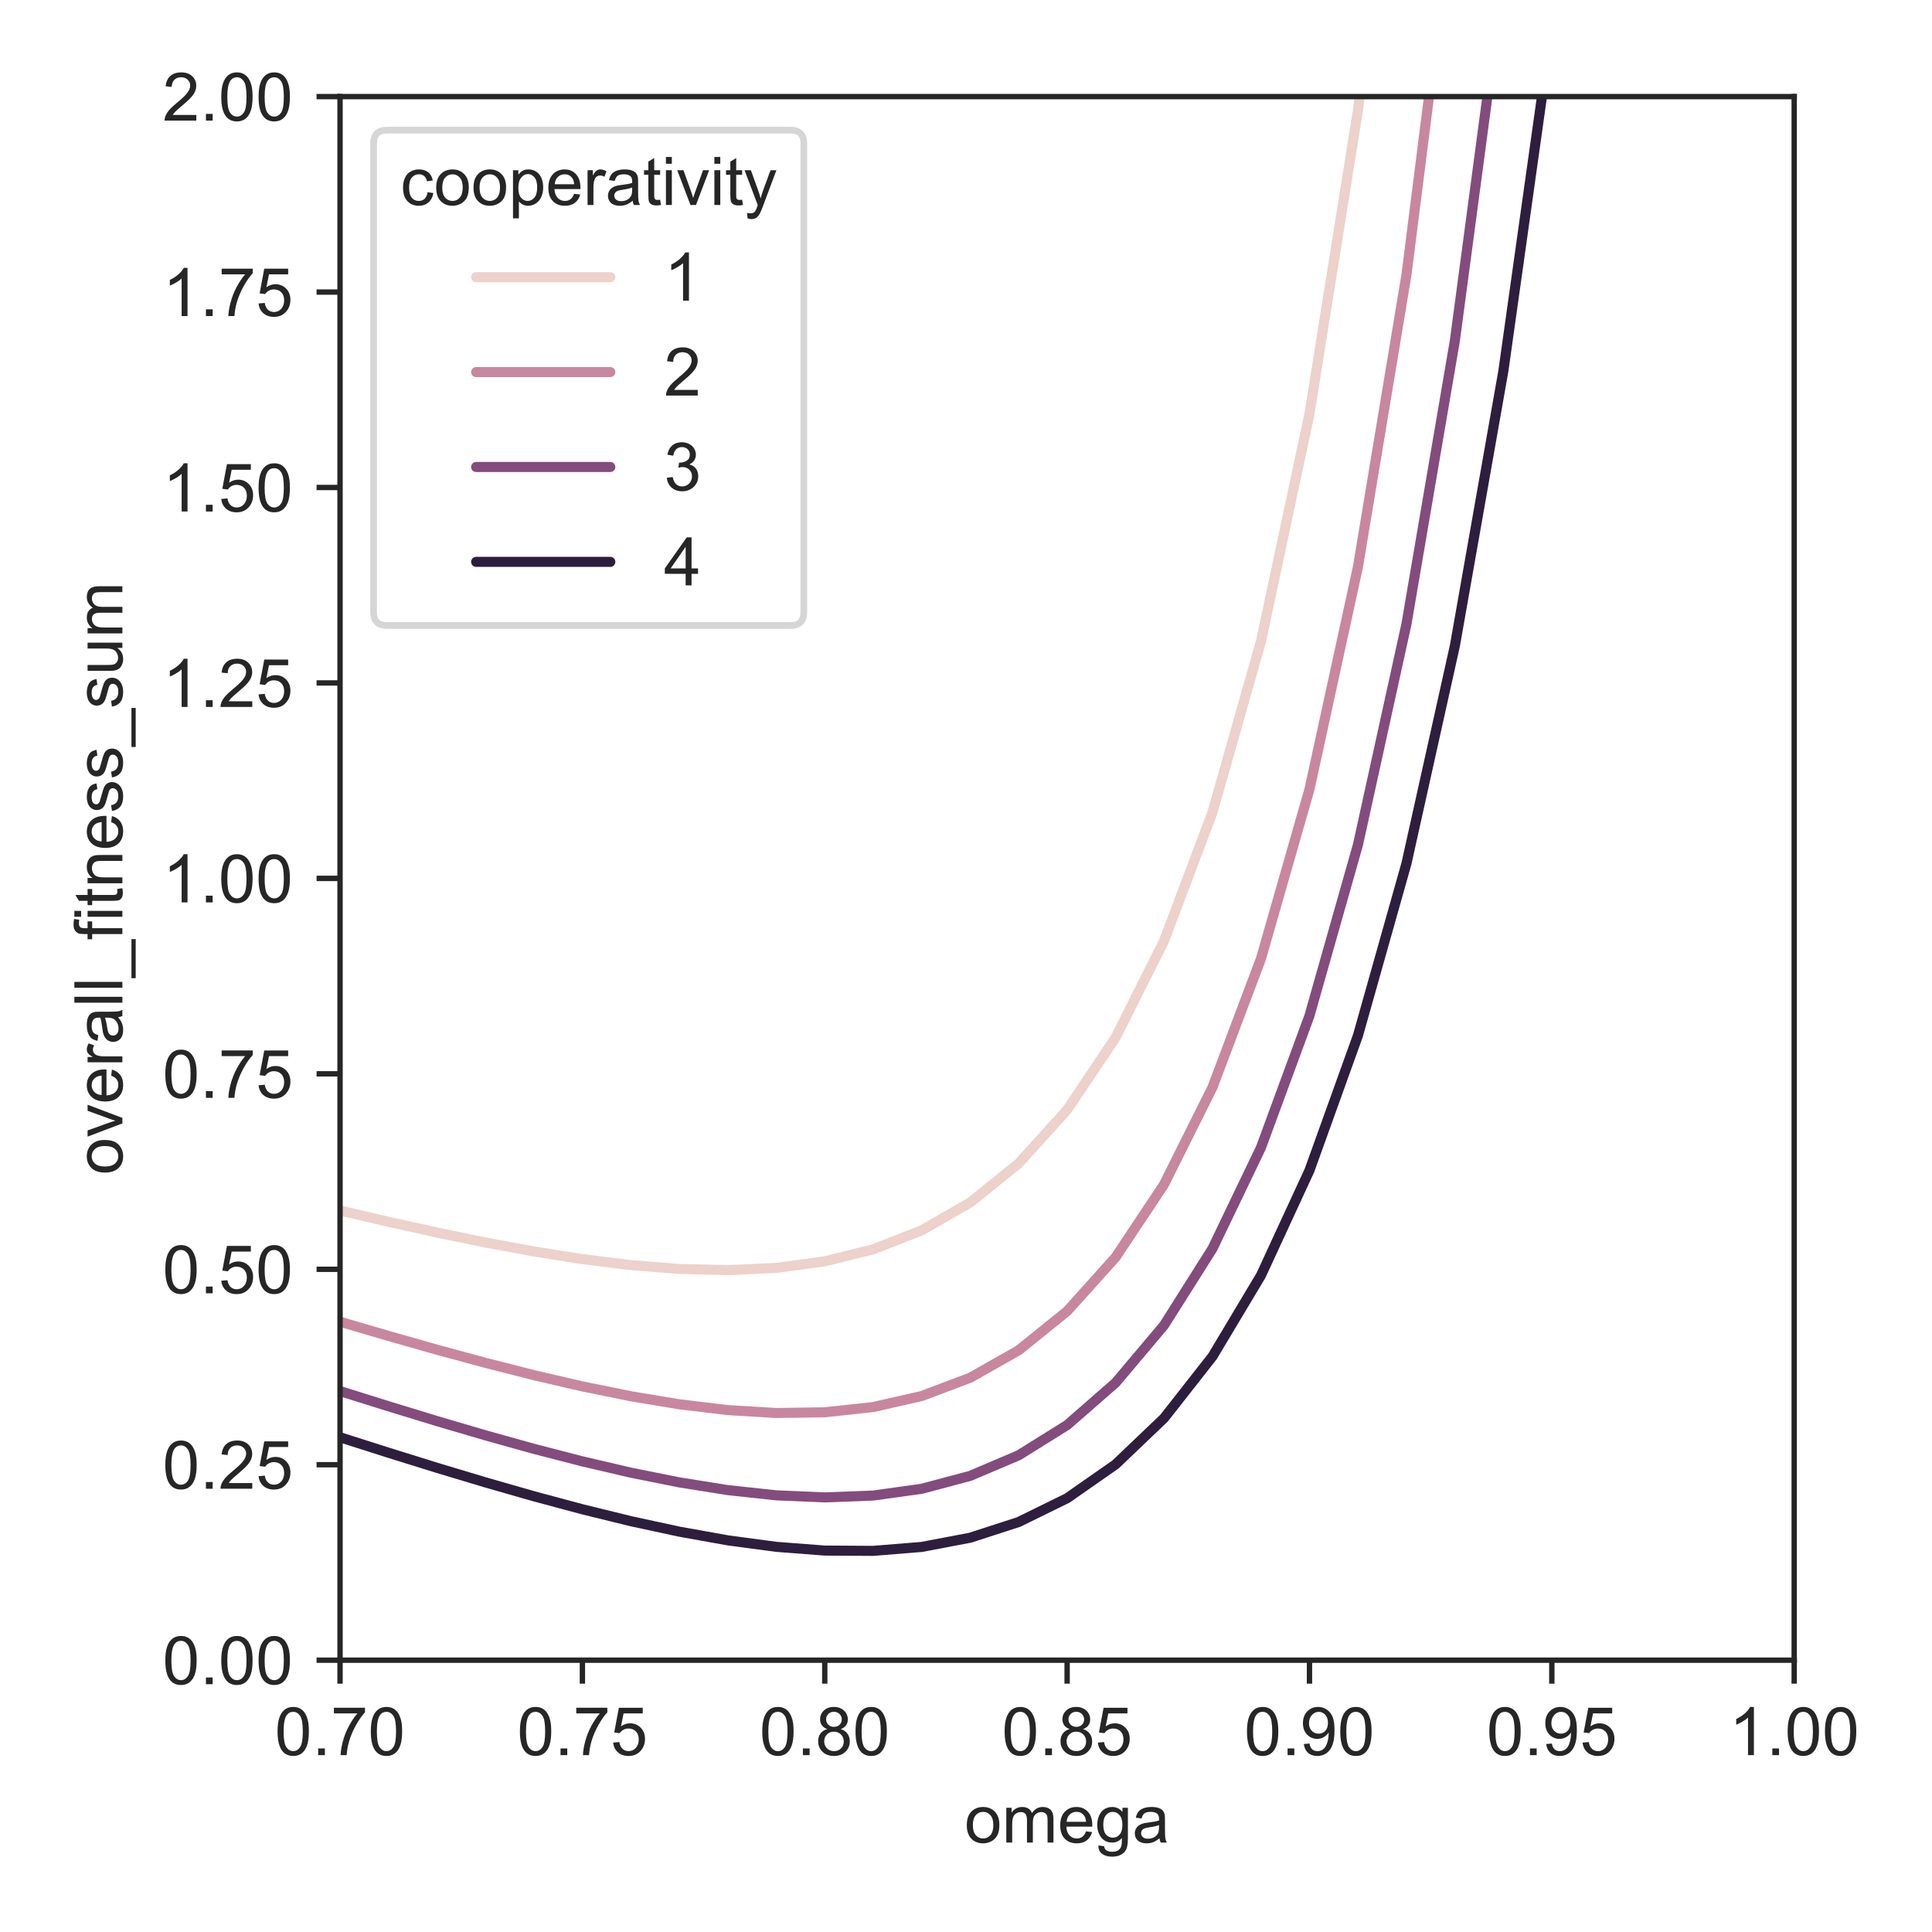
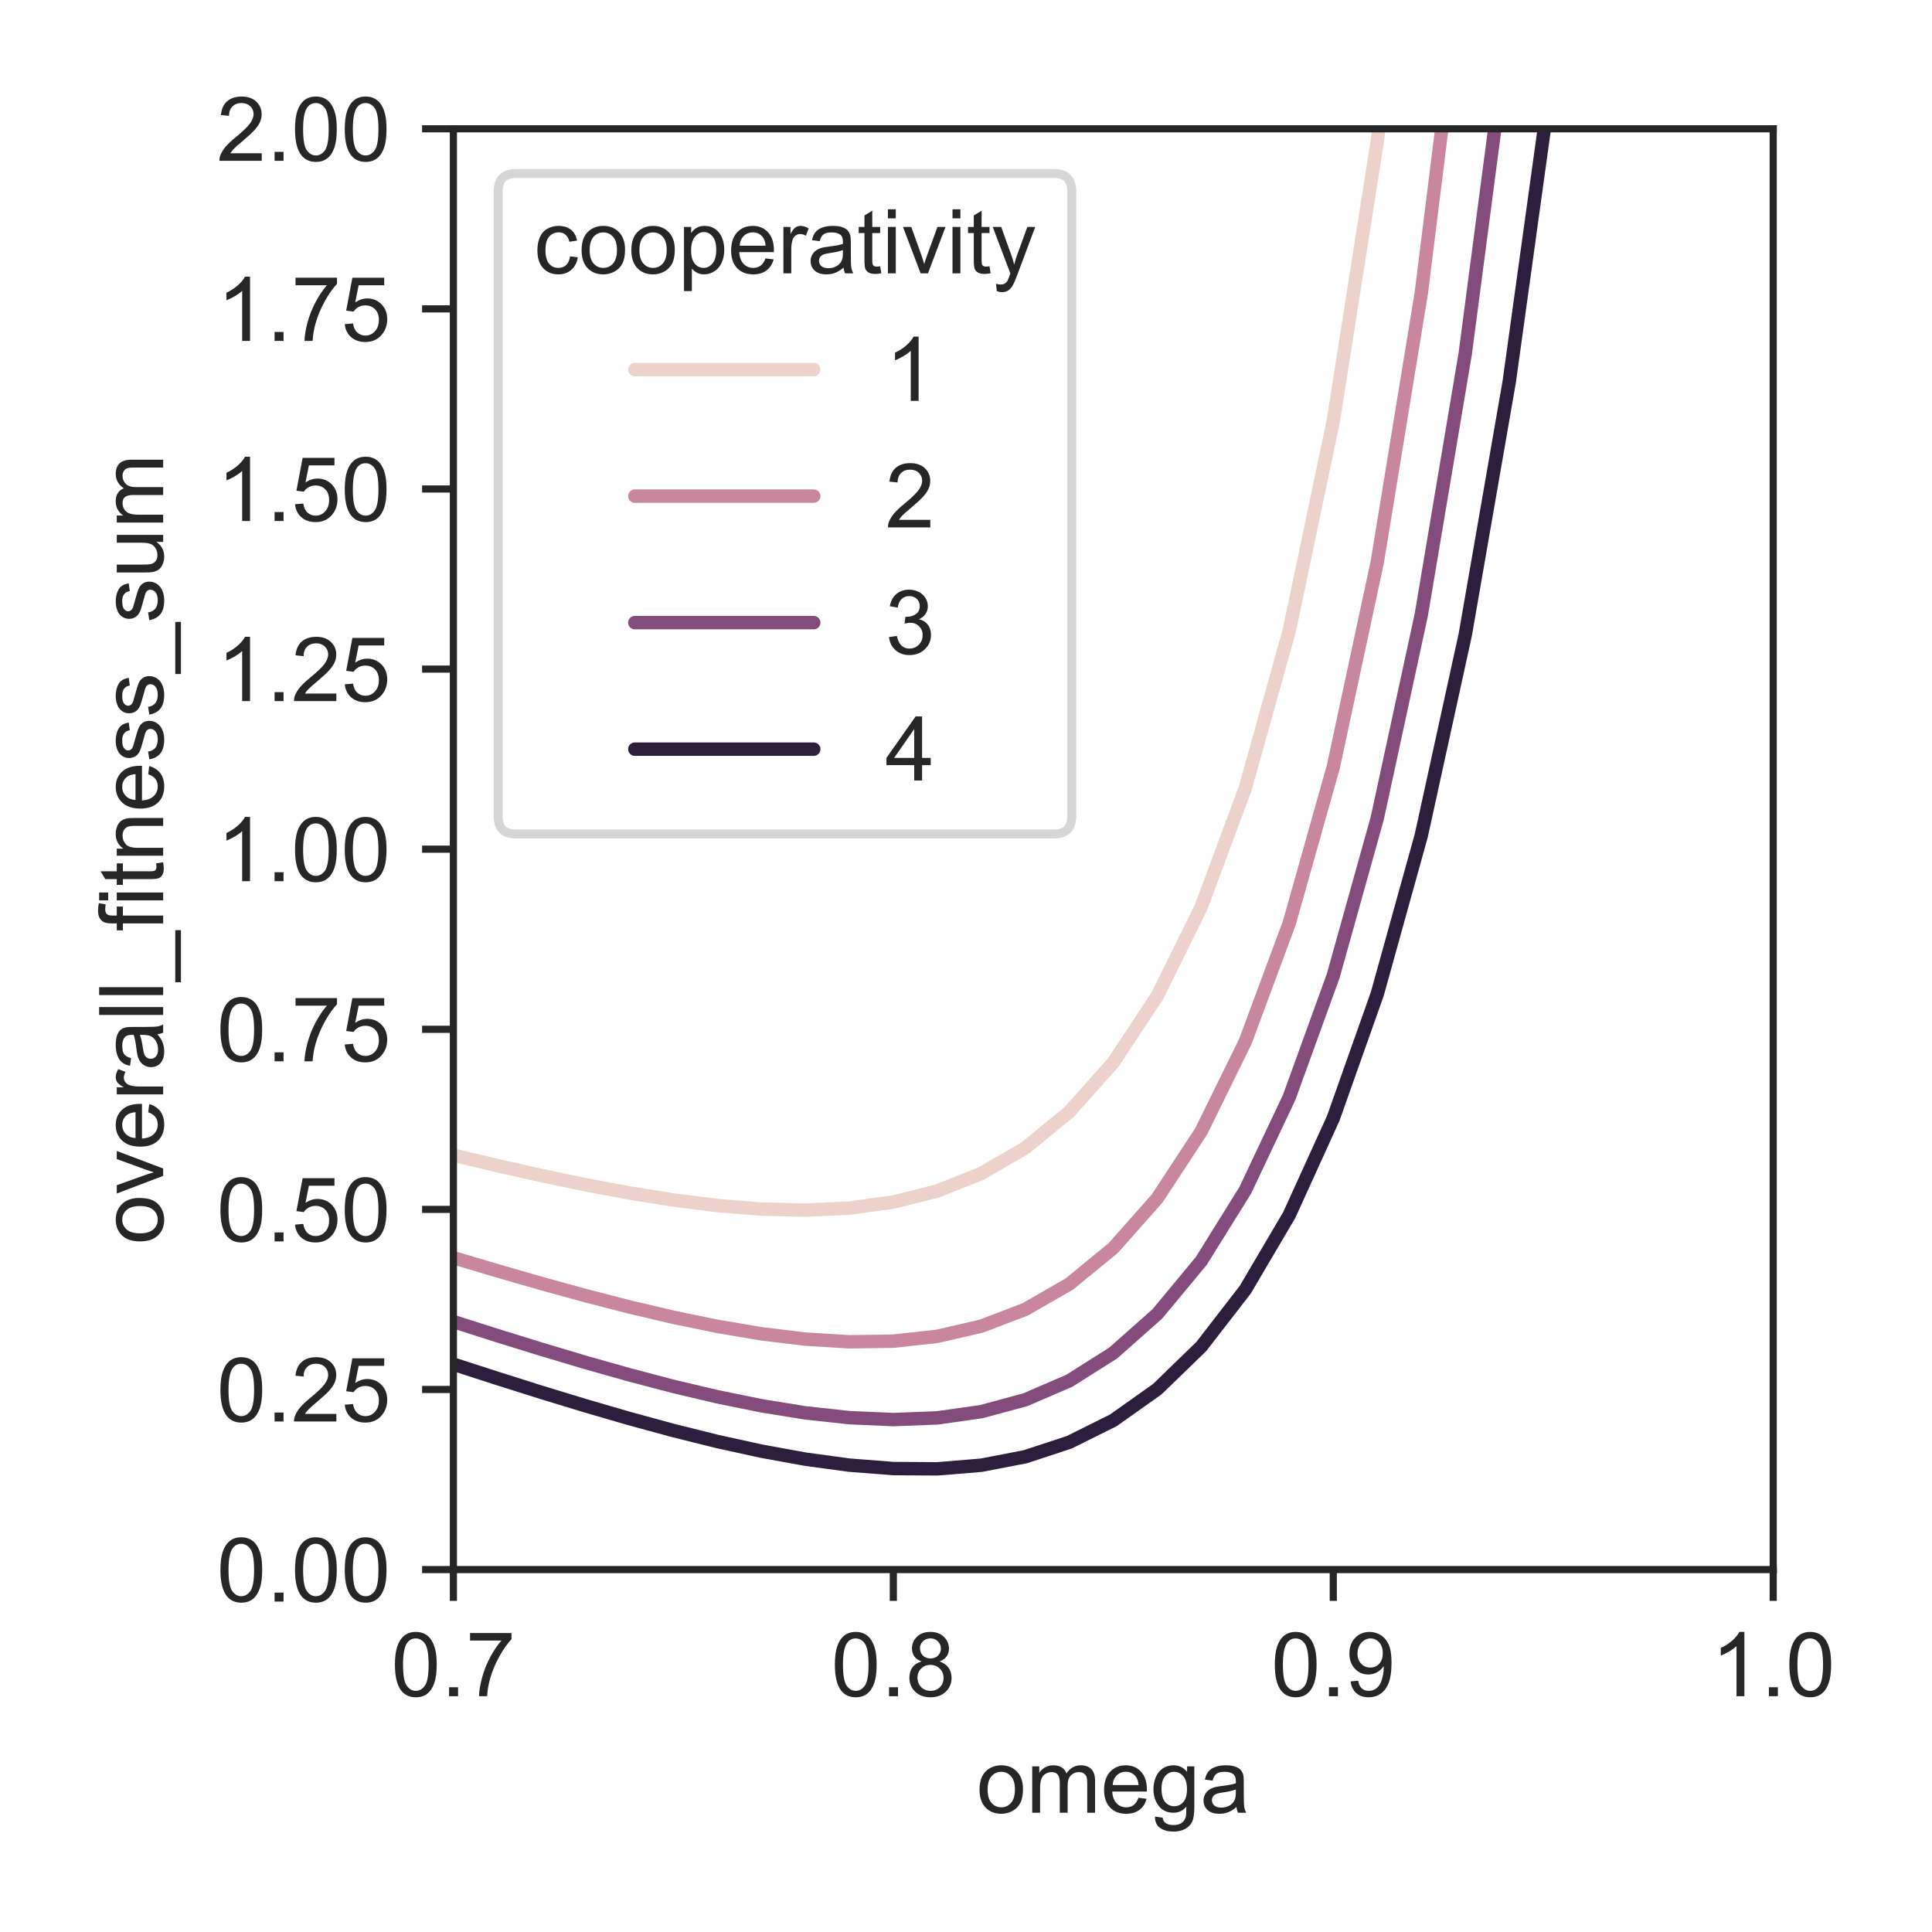
- <svg xmlns="http://www.w3.org/2000/svg" xmlns:xlink="http://www.w3.org/1999/xlink" width="288pt" height="288pt" viewBox="0 0 288 288" version="1.1">
+ <svg xmlns="http://www.w3.org/2000/svg" xmlns:xlink="http://www.w3.org/1999/xlink" width="216pt" height="216pt" viewBox="0 0 216 216" version="1.1">
  <defs>
    <style type="text/css">*{stroke-linejoin: round; stroke-linecap: butt}</style>
  </defs>
  <g id="figure_1">
    <g id="patch_1">
-       <path d="M 0 288  L 288 288  L 288 0  L 0 0  z " style="fill: #ffffff" />
+       <path d="M 0 216  L 216 216  L 216 0  L 0 0  z " style="fill: #ffffff" />
    </g>
    <g id="axes_1">
      <g id="patch_2">
-         <path d="M 50.69 247.48  L 267.457 247.48  L 267.457 14.4  L 50.69 14.4  z " style="fill: #ffffff" />
+         <path d="M 50.69 175.48  L 198.248 175.48  L 198.248 14.4  L 50.69 14.4  z " style="fill: #ffffff" />
      </g>
      <g id="matplotlib.axis_1">
        <g id="xtick_1">
          <g id="line2d_1">
            <defs>
-               <path id="mc4599f75f0" d="M 0 0  L 0 3.5  " style="stroke: #262626; stroke-width: 0.8" />
-             </defs>
-             <g>
-               <use xlink:href="#mc4599f75f0" x="50.69" y="247.48" style="fill: #262626; stroke: #262626; stroke-width: 0.8" />
+               <path id="mf751c97623" d="M 0 0  L 0 3.5  " style="stroke: #262626; stroke-width: 0.8" />
+             </defs>
+             <g>
+               <use xlink:href="#mf751c97623" x="50.69" y="175.48" style="fill: #262626; stroke: #262626; stroke-width: 0.8" />
            </g>
          </g>
          <g id="text_1">
-             <g style="fill: #262626" transform="translate(40.95953 261.6378)scale(0.1 -0.1)">
+             <g style="fill: #262626" transform="translate(43.74 189.6378)scale(0.1 -0.1)">
              <defs>
                <path id="ArialMT-30" d="M 266 2259  Q 266 3072 433 3567  Q 600 4063 929 4331  Q 1259 4600 1759 4600  Q 2128 4600 2406 4451  Q 2684 4303 2865 4023  Q 3047 3744 3150 3342  Q 3253 2941 3253 2259  Q 3253 1453 3087 958  Q 2922 463 2592 192  Q 2263 -78 1759 -78  Q 1097 -78 719 397  Q 266 969 266 2259  z M 844 2259  Q 844 1131 1108 757  Q 1372 384 1759 384  Q 2147 384 2411 759  Q 2675 1134 2675 2259  Q 2675 3391 2411 3762  Q 2147 4134 1753 4134  Q 1366 4134 1134 3806  Q 844 3388 844 2259  z " transform="scale(0.015625)" />
                <path id="ArialMT-2e" d="M 581 0  L 581 641  L 1222 641  L 1222 0  L 581 0  z " transform="scale(0.015625)" />
                <path id="ArialMT-37" d="M 303 3981  L 303 4522  L 3269 4522  L 3269 4084  Q 2831 3619 2401 2847  Q 1972 2075 1738 1259  Q 1569 684 1522 0  L 944 0  Q 953 541 1156 1306  Q 1359 2072 1739 2783  Q 2119 3494 2547 3981  L 303 3981  z " transform="scale(0.015625)" />
              </defs>
              <use xlink:href="#ArialMT-30" />
              <use xlink:href="#ArialMT-2e" x="55.615" />
              <use xlink:href="#ArialMT-37" x="83.398" />
-               <use xlink:href="#ArialMT-30" x="139.014" />
            </g>
          </g>
        </g>
        <g id="xtick_2">
          <g id="line2d_2">
            <g>
-               <use xlink:href="#mc4599f75f0" x="86.818" y="247.48" style="fill: #262626; stroke: #262626; stroke-width: 0.8" />
+               <use xlink:href="#mf751c97623" x="99.876" y="175.48" style="fill: #262626; stroke: #262626; stroke-width: 0.8" />
            </g>
          </g>
          <g id="text_2">
-             <g style="fill: #262626" transform="translate(77.08745 261.6378)scale(0.1 -0.1)">
-               <defs>
-                 <path id="ArialMT-35" d="M 266 1200  L 856 1250  Q 922 819 1161 601  Q 1400 384 1738 384  Q 2144 384 2425 690  Q 2706 997 2706 1503  Q 2706 1984 2436 2262  Q 2166 2541 1728 2541  Q 1456 2541 1237 2417  Q 1019 2294 894 2097  L 366 2166  L 809 4519  L 3088 4519  L 3088 3981  L 1259 3981  L 1013 2750  Q 1425 3038 1878 3038  Q 2478 3038 2890 2622  Q 3303 2206 3303 1553  Q 3303 931 2941 478  Q 2500 -78 1738 -78  Q 1113 -78 717 272  Q 322 622 266 1200  z " transform="scale(0.015625)" />
-               </defs>
-               <use xlink:href="#ArialMT-30" />
-               <use xlink:href="#ArialMT-2e" x="55.615" />
-               <use xlink:href="#ArialMT-37" x="83.398" />
-               <use xlink:href="#ArialMT-35" x="139.014" />
+             <g style="fill: #262626" transform="translate(92.92583 189.6378)scale(0.1 -0.1)">
+               <defs>
+                 <path id="ArialMT-38" d="M 1131 2484  Q 781 2613 612 2850  Q 444 3088 444 3419  Q 444 3919 803 4259  Q 1163 4600 1759 4600  Q 2359 4600 2725 4251  Q 3091 3903 3091 3403  Q 3091 3084 2923 2848  Q 2756 2613 2416 2484  Q 2838 2347 3058 2040  Q 3278 1734 3278 1309  Q 3278 722 2862 322  Q 2447 -78 1769 -78  Q 1091 -78 675 323  Q 259 725 259 1325  Q 259 1772 486 2073  Q 713 2375 1131 2484  z M 1019 3438  Q 1019 3113 1228 2906  Q 1438 2700 1772 2700  Q 2097 2700 2305 2904  Q 2513 3109 2513 3406  Q 2513 3716 2298 3927  Q 2084 4138 1766 4138  Q 1444 4138 1231 3931  Q 1019 3725 1019 3438  z M 838 1322  Q 838 1081 952 856  Q 1066 631 1291 507  Q 1516 384 1775 384  Q 2178 384 2440 643  Q 2703 903 2703 1303  Q 2703 1709 2433 1975  Q 2163 2241 1756 2241  Q 1359 2241 1098 1978  Q 838 1716 838 1322  z " transform="scale(0.015625)" />
+               </defs>
+               <use xlink:href="#ArialMT-30" />
+               <use xlink:href="#ArialMT-2e" x="55.615" />
+               <use xlink:href="#ArialMT-38" x="83.398" />
            </g>
          </g>
        </g>
        <g id="xtick_3">
          <g id="line2d_3">
            <g>
-               <use xlink:href="#mc4599f75f0" x="122.946" y="247.48" style="fill: #262626; stroke: #262626; stroke-width: 0.8" />
+               <use xlink:href="#mf751c97623" x="149.062" y="175.48" style="fill: #262626; stroke: #262626; stroke-width: 0.8" />
            </g>
          </g>
          <g id="text_3">
-             <g style="fill: #262626" transform="translate(113.2154 261.6378)scale(0.1 -0.1)">
-               <defs>
-                 <path id="ArialMT-38" d="M 1131 2484  Q 781 2613 612 2850  Q 444 3088 444 3419  Q 444 3919 803 4259  Q 1163 4600 1759 4600  Q 2359 4600 2725 4251  Q 3091 3903 3091 3403  Q 3091 3084 2923 2848  Q 2756 2613 2416 2484  Q 2838 2347 3058 2040  Q 3278 1734 3278 1309  Q 3278 722 2862 322  Q 2447 -78 1769 -78  Q 1091 -78 675 323  Q 259 725 259 1325  Q 259 1772 486 2073  Q 713 2375 1131 2484  z M 1019 3438  Q 1019 3113 1228 2906  Q 1438 2700 1772 2700  Q 2097 2700 2305 2904  Q 2513 3109 2513 3406  Q 2513 3716 2298 3927  Q 2084 4138 1766 4138  Q 1444 4138 1231 3931  Q 1019 3725 1019 3438  z M 838 1322  Q 838 1081 952 856  Q 1066 631 1291 507  Q 1516 384 1775 384  Q 2178 384 2440 643  Q 2703 903 2703 1303  Q 2703 1709 2433 1975  Q 2163 2241 1756 2241  Q 1359 2241 1098 1978  Q 838 1716 838 1322  z " transform="scale(0.015625)" />
-               </defs>
-               <use xlink:href="#ArialMT-30" />
-               <use xlink:href="#ArialMT-2e" x="55.615" />
-               <use xlink:href="#ArialMT-38" x="83.398" />
-               <use xlink:href="#ArialMT-30" x="139.014" />
+             <g style="fill: #262626" transform="translate(142.1117 189.6378)scale(0.1 -0.1)">
+               <defs>
+                 <path id="ArialMT-39" d="M 350 1059  L 891 1109  Q 959 728 1153 556  Q 1347 384 1650 384  Q 1909 384 2104 503  Q 2300 622 2425 820  Q 2550 1019 2634 1356  Q 2719 1694 2719 2044  Q 2719 2081 2716 2156  Q 2547 1888 2255 1720  Q 1963 1553 1622 1553  Q 1053 1553 659 1965  Q 266 2378 266 3053  Q 266 3750 677 4175  Q 1088 4600 1706 4600  Q 2153 4600 2523 4359  Q 2894 4119 3086 3673  Q 3278 3228 3278 2384  Q 3278 1506 3087 986  Q 2897 466 2520 194  Q 2144 -78 1638 -78  Q 1100 -78 759 220  Q 419 519 350 1059  z M 2653 3081  Q 2653 3566 2395 3850  Q 2138 4134 1775 4134  Q 1400 4134 1122 3828  Q 844 3522 844 3034  Q 844 2597 1108 2323  Q 1372 2050 1759 2050  Q 2150 2050 2401 2323  Q 2653 2597 2653 3081  z " transform="scale(0.015625)" />
+               </defs>
+               <use xlink:href="#ArialMT-30" />
+               <use xlink:href="#ArialMT-2e" x="55.615" />
+               <use xlink:href="#ArialMT-39" x="83.398" />
            </g>
          </g>
        </g>
        <g id="xtick_4">
          <g id="line2d_4">
            <g>
-               <use xlink:href="#mc4599f75f0" x="159.074" y="247.48" style="fill: #262626; stroke: #262626; stroke-width: 0.8" />
+               <use xlink:href="#mf751c97623" x="198.248" y="175.48" style="fill: #262626; stroke: #262626; stroke-width: 0.8" />
            </g>
          </g>
          <g id="text_4">
-             <g style="fill: #262626" transform="translate(149.3433 261.6378)scale(0.1 -0.1)">
-               <use xlink:href="#ArialMT-30" />
-               <use xlink:href="#ArialMT-2e" x="55.615" />
-               <use xlink:href="#ArialMT-38" x="83.398" />
-               <use xlink:href="#ArialMT-35" x="139.014" />
-             </g>
-           </g>
-         </g>
-         <g id="xtick_5">
-           <g id="line2d_5">
-             <g>
-               <use xlink:href="#mc4599f75f0" x="195.202" y="247.48" style="fill: #262626; stroke: #262626; stroke-width: 0.8" />
-             </g>
-           </g>
-           <g id="text_5">
-             <g style="fill: #262626" transform="translate(185.4712 261.6378)scale(0.1 -0.1)">
-               <defs>
-                 <path id="ArialMT-39" d="M 350 1059  L 891 1109  Q 959 728 1153 556  Q 1347 384 1650 384  Q 1909 384 2104 503  Q 2300 622 2425 820  Q 2550 1019 2634 1356  Q 2719 1694 2719 2044  Q 2719 2081 2716 2156  Q 2547 1888 2255 1720  Q 1963 1553 1622 1553  Q 1053 1553 659 1965  Q 266 2378 266 3053  Q 266 3750 677 4175  Q 1088 4600 1706 4600  Q 2153 4600 2523 4359  Q 2894 4119 3086 3673  Q 3278 3228 3278 2384  Q 3278 1506 3087 986  Q 2897 466 2520 194  Q 2144 -78 1638 -78  Q 1100 -78 759 220  Q 419 519 350 1059  z M 2653 3081  Q 2653 3566 2395 3850  Q 2138 4134 1775 4134  Q 1400 4134 1122 3828  Q 844 3522 844 3034  Q 844 2597 1108 2323  Q 1372 2050 1759 2050  Q 2150 2050 2401 2323  Q 2653 2597 2653 3081  z " transform="scale(0.015625)" />
-               </defs>
-               <use xlink:href="#ArialMT-30" />
-               <use xlink:href="#ArialMT-2e" x="55.615" />
-               <use xlink:href="#ArialMT-39" x="83.398" />
-               <use xlink:href="#ArialMT-30" x="139.014" />
-             </g>
-           </g>
-         </g>
-         <g id="xtick_6">
-           <g id="line2d_6">
-             <g>
-               <use xlink:href="#mc4599f75f0" x="231.33" y="247.48" style="fill: #262626; stroke: #262626; stroke-width: 0.8" />
-             </g>
-           </g>
-           <g id="text_6">
-             <g style="fill: #262626" transform="translate(221.5991 261.6378)scale(0.1 -0.1)">
-               <use xlink:href="#ArialMT-30" />
-               <use xlink:href="#ArialMT-2e" x="55.615" />
-               <use xlink:href="#ArialMT-39" x="83.398" />
-               <use xlink:href="#ArialMT-35" x="139.014" />
-             </g>
-           </g>
-         </g>
-         <g id="xtick_7">
-           <g id="line2d_7">
-             <g>
-               <use xlink:href="#mc4599f75f0" x="267.457" y="247.48" style="fill: #262626; stroke: #262626; stroke-width: 0.8" />
-             </g>
-           </g>
-           <g id="text_7">
-             <g style="fill: #262626" transform="translate(257.727 261.6378)scale(0.1 -0.1)">
+             <g style="fill: #262626" transform="translate(191.2975 189.6378)scale(0.1 -0.1)">
              <defs>
                <path id="ArialMT-31" d="M 2384 0  L 1822 0  L 1822 3584  Q 1619 3391 1289 3197  Q 959 3003 697 2906  L 697 3450  Q 1169 3672 1522 3987  Q 1875 4303 2022 4600  L 2384 4600  L 2384 0  z " transform="scale(0.015625)" />
              </defs>
              <use xlink:href="#ArialMT-31" />
              <use xlink:href="#ArialMT-2e" x="55.615" />
              <use xlink:href="#ArialMT-30" x="83.398" />
-               <use xlink:href="#ArialMT-30" x="139.014" />
-             </g>
-           </g>
-         </g>
-         <g id="text_8">
-           <g style="fill: #262626" transform="translate(143.787 274.6659)scale(0.1 -0.1)">
+             </g>
+           </g>
+         </g>
+         <g id="text_5">
+           <g style="fill: #262626" transform="translate(109.182 202.6659)scale(0.1 -0.1)">
            <defs>
              <path id="ArialMT-6f" d="M 213 1659  Q 213 2581 725 3025  Q 1153 3394 1769 3394  Q 2453 3394 2887 2945  Q 3322 2497 3322 1706  Q 3322 1066 3130 698  Q 2938 331 2570 128  Q 2203 -75 1769 -75  Q 1072 -75 642 372  Q 213 819 213 1659  z M 791 1659  Q 791 1022 1069 705  Q 1347 388 1769 388  Q 2188 388 2466 706  Q 2744 1025 2744 1678  Q 2744 2294 2464 2611  Q 2184 2928 1769 2928  Q 1347 2928 1069 2612  Q 791 2297 791 1659  z " transform="scale(0.015625)" />
              <path id="ArialMT-6d" d="M 422 0  L 422 3319  L 925 3319  L 925 2853  Q 1081 3097 1340 3245  Q 1600 3394 1931 3394  Q 2300 3394 2536 3241  Q 2772 3088 2869 2813  Q 3263 3394 3894 3394  Q 4388 3394 4653 3120  Q 4919 2847 4919 2278  L 4919 0  L 4359 0  L 4359 2091  Q 4359 2428 4304 2576  Q 4250 2725 4106 2815  Q 3963 2906 3769 2906  Q 3419 2906 3187 2673  Q 2956 2441 2956 1928  L 2956 0  L 2394 0  L 2394 2156  Q 2394 2531 2256 2718  Q 2119 2906 1806 2906  Q 1569 2906 1367 2781  Q 1166 2656 1075 2415  Q 984 2175 984 1722  L 984 0  L 422 0  z " transform="scale(0.015625)" />
              <path id="ArialMT-65" d="M 2694 1069  L 3275 997  Q 3138 488 2766 206  Q 2394 -75 1816 -75  Q 1088 -75 661 373  Q 234 822 234 1631  Q 234 2469 665 2931  Q 1097 3394 1784 3394  Q 2450 3394 2872 2941  Q 3294 2488 3294 1666  Q 3294 1616 3291 1516  L 816 1516  Q 847 969 1125 678  Q 1403 388 1819 388  Q 2128 388 2347 550  Q 2566 713 2694 1069  z M 847 1978  L 2700 1978  Q 2663 2397 2488 2606  Q 2219 2931 1791 2931  Q 1403 2931 1139 2672  Q 875 2413 847 1978  z " transform="scale(0.015625)" />
              <path id="ArialMT-67" d="M 319 -275  L 866 -356  Q 900 -609 1056 -725  Q 1266 -881 1628 -881  Q 2019 -881 2231 -725  Q 2444 -569 2519 -288  Q 2563 -116 2559 434  Q 2191 0 1641 0  Q 956 0 581 494  Q 206 988 206 1678  Q 206 2153 378 2554  Q 550 2956 876 3175  Q 1203 3394 1644 3394  Q 2231 3394 2613 2919  L 2613 3319  L 3131 3319  L 3131 450  Q 3131 -325 2973 -648  Q 2816 -972 2473 -1159  Q 2131 -1347 1631 -1347  Q 1038 -1347 672 -1080  Q 306 -813 319 -275  z M 784 1719  Q 784 1066 1043 766  Q 1303 466 1694 466  Q 2081 466 2343 764  Q 2606 1063 2606 1700  Q 2606 2309 2336 2618  Q 2066 2928 1684 2928  Q 1309 2928 1046 2623  Q 784 2319 784 1719  z " transform="scale(0.015625)" />
              <path id="ArialMT-61" d="M 2588 409  Q 2275 144 1986 34  Q 1697 -75 1366 -75  Q 819 -75 525 192  Q 231 459 231 875  Q 231 1119 342 1320  Q 453 1522 633 1644  Q 813 1766 1038 1828  Q 1203 1872 1538 1913  Q 2219 1994 2541 2106  Q 2544 2222 2544 2253  Q 2544 2597 2384 2738  Q 2169 2928 1744 2928  Q 1347 2928 1158 2789  Q 969 2650 878 2297  L 328 2372  Q 403 2725 575 2942  Q 747 3159 1072 3276  Q 1397 3394 1825 3394  Q 2250 3394 2515 3294  Q 2781 3194 2906 3042  Q 3031 2891 3081 2659  Q 3109 2516 3109 2141  L 3109 1391  Q 3109 606 3145 398  Q 3181 191 3288 0  L 2700 0  Q 2613 175 2588 409  z M 2541 1666  Q 2234 1541 1622 1453  Q 1275 1403 1131 1340  Q 988 1278 909 1158  Q 831 1038 831 891  Q 831 666 1001 516  Q 1172 366 1500 366  Q 1825 366 2078 508  Q 2331 650 2450 897  Q 2541 1088 2541 1459  L 2541 1666  z " transform="scale(0.015625)" />
            </defs>
            <use xlink:href="#ArialMT-6f" />
            <use xlink:href="#ArialMT-6d" x="55.615" />
            <use xlink:href="#ArialMT-65" x="138.916" />
            <use xlink:href="#ArialMT-67" x="194.531" />
            <use xlink:href="#ArialMT-61" x="250.146" />
          </g>
        </g>
      </g>
      <g id="matplotlib.axis_2">
        <g id="ytick_1">
-           <g id="line2d_8">
-             <defs>
-               <path id="m485d5690ff" d="M 0 0  L -3.5 0  " style="stroke: #262626; stroke-width: 0.8" />
-             </defs>
-             <g>
-               <use xlink:href="#m485d5690ff" x="50.69" y="247.48" style="fill: #262626; stroke: #262626; stroke-width: 0.8" />
-             </g>
-           </g>
-           <g id="text_9">
-             <g style="fill: #262626" transform="translate(24.22906 251.0589)scale(0.1 -0.1)">
+           <g id="line2d_5">
+             <defs>
+               <path id="m4d42c7d9d3" d="M 0 0  L -3.5 0  " style="stroke: #262626; stroke-width: 0.8" />
+             </defs>
+             <g>
+               <use xlink:href="#m4d42c7d9d3" x="50.69" y="175.48" style="fill: #262626; stroke: #262626; stroke-width: 0.8" />
+             </g>
+           </g>
+           <g id="text_6">
+             <g style="fill: #262626" transform="translate(24.22906 179.0589)scale(0.1 -0.1)">
              <use xlink:href="#ArialMT-30" />
              <use xlink:href="#ArialMT-2e" x="55.615" />
              <use xlink:href="#ArialMT-30" x="83.398" />
              <use xlink:href="#ArialMT-30" x="139.014" />
            </g>
          </g>
        </g>
        <g id="ytick_2">
-           <g id="line2d_9">
-             <g>
-               <use xlink:href="#m485d5690ff" x="50.69" y="218.345" style="fill: #262626; stroke: #262626; stroke-width: 0.8" />
-             </g>
-           </g>
-           <g id="text_10">
-             <g style="fill: #262626" transform="translate(24.22906 221.9239)scale(0.1 -0.1)">
+           <g id="line2d_6">
+             <g>
+               <use xlink:href="#m4d42c7d9d3" x="50.69" y="155.345" style="fill: #262626; stroke: #262626; stroke-width: 0.8" />
+             </g>
+           </g>
+           <g id="text_7">
+             <g style="fill: #262626" transform="translate(24.22906 158.9239)scale(0.1 -0.1)">
              <defs>
                <path id="ArialMT-32" d="M 3222 541  L 3222 0  L 194 0  Q 188 203 259 391  Q 375 700 629 1000  Q 884 1300 1366 1694  Q 2113 2306 2375 2664  Q 2638 3022 2638 3341  Q 2638 3675 2398 3904  Q 2159 4134 1775 4134  Q 1369 4134 1125 3890  Q 881 3647 878 3216  L 300 3275  Q 359 3922 746 4261  Q 1134 4600 1788 4600  Q 2447 4600 2831 4234  Q 3216 3869 3216 3328  Q 3216 3053 3103 2787  Q 2991 2522 2730 2228  Q 2469 1934 1863 1422  Q 1356 997 1212 845  Q 1069 694 975 541  L 3222 541  z " transform="scale(0.015625)" />
+                 <path id="ArialMT-35" d="M 266 1200  L 856 1250  Q 922 819 1161 601  Q 1400 384 1738 384  Q 2144 384 2425 690  Q 2706 997 2706 1503  Q 2706 1984 2436 2262  Q 2166 2541 1728 2541  Q 1456 2541 1237 2417  Q 1019 2294 894 2097  L 366 2166  L 809 4519  L 3088 4519  L 3088 3981  L 1259 3981  L 1013 2750  Q 1425 3038 1878 3038  Q 2478 3038 2890 2622  Q 3303 2206 3303 1553  Q 3303 931 2941 478  Q 2500 -78 1738 -78  Q 1113 -78 717 272  Q 322 622 266 1200  z " transform="scale(0.015625)" />
              </defs>
              <use xlink:href="#ArialMT-30" />
              <use xlink:href="#ArialMT-2e" x="55.615" />
              <use xlink:href="#ArialMT-32" x="83.398" />
              <use xlink:href="#ArialMT-35" x="139.014" />
            </g>
          </g>
        </g>
        <g id="ytick_3">
-           <g id="line2d_10">
-             <g>
-               <use xlink:href="#m485d5690ff" x="50.69" y="189.21" style="fill: #262626; stroke: #262626; stroke-width: 0.8" />
-             </g>
-           </g>
-           <g id="text_11">
-             <g style="fill: #262626" transform="translate(24.22906 192.7889)scale(0.1 -0.1)">
+           <g id="line2d_7">
+             <g>
+               <use xlink:href="#m4d42c7d9d3" x="50.69" y="135.21" style="fill: #262626; stroke: #262626; stroke-width: 0.8" />
+             </g>
+           </g>
+           <g id="text_8">
+             <g style="fill: #262626" transform="translate(24.22906 138.7889)scale(0.1 -0.1)">
              <use xlink:href="#ArialMT-30" />
              <use xlink:href="#ArialMT-2e" x="55.615" />
              <use xlink:href="#ArialMT-35" x="83.398" />
              <use xlink:href="#ArialMT-30" x="139.014" />
            </g>
          </g>
        </g>
        <g id="ytick_4">
-           <g id="line2d_11">
-             <g>
-               <use xlink:href="#m485d5690ff" x="50.69" y="160.075" style="fill: #262626; stroke: #262626; stroke-width: 0.8" />
-             </g>
-           </g>
-           <g id="text_12">
-             <g style="fill: #262626" transform="translate(24.22906 163.6539)scale(0.1 -0.1)">
+           <g id="line2d_8">
+             <g>
+               <use xlink:href="#m4d42c7d9d3" x="50.69" y="115.075" style="fill: #262626; stroke: #262626; stroke-width: 0.8" />
+             </g>
+           </g>
+           <g id="text_9">
+             <g style="fill: #262626" transform="translate(24.22906 118.6539)scale(0.1 -0.1)">
              <use xlink:href="#ArialMT-30" />
              <use xlink:href="#ArialMT-2e" x="55.615" />
              <use xlink:href="#ArialMT-37" x="83.398" />
              <use xlink:href="#ArialMT-35" x="139.014" />
            </g>
          </g>
        </g>
        <g id="ytick_5">
-           <g id="line2d_12">
-             <g>
-               <use xlink:href="#m485d5690ff" x="50.69" y="130.94" style="fill: #262626; stroke: #262626; stroke-width: 0.8" />
-             </g>
-           </g>
-           <g id="text_13">
-             <g style="fill: #262626" transform="translate(24.22906 134.5189)scale(0.1 -0.1)">
+           <g id="line2d_9">
+             <g>
+               <use xlink:href="#m4d42c7d9d3" x="50.69" y="94.94" style="fill: #262626; stroke: #262626; stroke-width: 0.8" />
+             </g>
+           </g>
+           <g id="text_10">
+             <g style="fill: #262626" transform="translate(24.22906 98.51891)scale(0.1 -0.1)">
              <use xlink:href="#ArialMT-31" />
              <use xlink:href="#ArialMT-2e" x="55.615" />
              <use xlink:href="#ArialMT-30" x="83.398" />
              <use xlink:href="#ArialMT-30" x="139.014" />
            </g>
          </g>
        </g>
        <g id="ytick_6">
-           <g id="line2d_13">
-             <g>
-               <use xlink:href="#m485d5690ff" x="50.69" y="101.805" style="fill: #262626; stroke: #262626; stroke-width: 0.8" />
-             </g>
-           </g>
-           <g id="text_14">
-             <g style="fill: #262626" transform="translate(24.22906 105.3839)scale(0.1 -0.1)">
+           <g id="line2d_10">
+             <g>
+               <use xlink:href="#m4d42c7d9d3" x="50.69" y="74.805" style="fill: #262626; stroke: #262626; stroke-width: 0.8" />
+             </g>
+           </g>
+           <g id="text_11">
+             <g style="fill: #262626" transform="translate(24.22906 78.38391)scale(0.1 -0.1)">
              <use xlink:href="#ArialMT-31" />
              <use xlink:href="#ArialMT-2e" x="55.615" />
              <use xlink:href="#ArialMT-32" x="83.398" />
              <use xlink:href="#ArialMT-35" x="139.014" />
            </g>
          </g>
        </g>
        <g id="ytick_7">
-           <g id="line2d_14">
-             <g>
-               <use xlink:href="#m485d5690ff" x="50.69" y="72.67" style="fill: #262626; stroke: #262626; stroke-width: 0.8" />
-             </g>
-           </g>
-           <g id="text_15">
-             <g style="fill: #262626" transform="translate(24.22906 76.24891)scale(0.1 -0.1)">
+           <g id="line2d_11">
+             <g>
+               <use xlink:href="#m4d42c7d9d3" x="50.69" y="54.67" style="fill: #262626; stroke: #262626; stroke-width: 0.8" />
+             </g>
+           </g>
+           <g id="text_12">
+             <g style="fill: #262626" transform="translate(24.22906 58.24891)scale(0.1 -0.1)">
              <use xlink:href="#ArialMT-31" />
              <use xlink:href="#ArialMT-2e" x="55.615" />
              <use xlink:href="#ArialMT-35" x="83.398" />
              <use xlink:href="#ArialMT-30" x="139.014" />
            </g>
          </g>
        </g>
        <g id="ytick_8">
-           <g id="line2d_15">
-             <g>
-               <use xlink:href="#m485d5690ff" x="50.69" y="43.535" style="fill: #262626; stroke: #262626; stroke-width: 0.8" />
-             </g>
-           </g>
-           <g id="text_16">
-             <g style="fill: #262626" transform="translate(24.22906 47.11391)scale(0.1 -0.1)">
+           <g id="line2d_12">
+             <g>
+               <use xlink:href="#m4d42c7d9d3" x="50.69" y="34.535" style="fill: #262626; stroke: #262626; stroke-width: 0.8" />
+             </g>
+           </g>
+           <g id="text_13">
+             <g style="fill: #262626" transform="translate(24.22906 38.11391)scale(0.1 -0.1)">
              <use xlink:href="#ArialMT-31" />
              <use xlink:href="#ArialMT-2e" x="55.615" />
              <use xlink:href="#ArialMT-37" x="83.398" />
              <use xlink:href="#ArialMT-35" x="139.014" />
            </g>
          </g>
        </g>
        <g id="ytick_9">
-           <g id="line2d_16">
-             <g>
-               <use xlink:href="#m485d5690ff" x="50.69" y="14.4" style="fill: #262626; stroke: #262626; stroke-width: 0.8" />
-             </g>
-           </g>
-           <g id="text_17">
+           <g id="line2d_13">
+             <g>
+               <use xlink:href="#m4d42c7d9d3" x="50.69" y="14.4" style="fill: #262626; stroke: #262626; stroke-width: 0.8" />
+             </g>
+           </g>
+           <g id="text_14">
            <g style="fill: #262626" transform="translate(24.22906 17.97891)scale(0.1 -0.1)">
              <use xlink:href="#ArialMT-32" />
              <use xlink:href="#ArialMT-2e" x="55.615" />
              <use xlink:href="#ArialMT-30" x="83.398" />
              <use xlink:href="#ArialMT-30" x="139.014" />
            </g>
          </g>
        </g>
-         <g id="text_18">
-           <g style="fill: #262626" transform="translate(18.24156 175.1244)rotate(-90)scale(0.1 -0.1)">
+         <g id="text_15">
+           <g style="fill: #262626" transform="translate(18.24156 139.1244)rotate(-90)scale(0.1 -0.1)">
            <defs>
              <path id="ArialMT-76" d="M 1344 0  L 81 3319  L 675 3319  L 1388 1331  Q 1503 1009 1600 663  Q 1675 925 1809 1294  L 2547 3319  L 3125 3319  L 1869 0  L 1344 0  z " transform="scale(0.015625)" />
              <path id="ArialMT-72" d="M 416 0  L 416 3319  L 922 3319  L 922 2816  Q 1116 3169 1280 3281  Q 1444 3394 1641 3394  Q 1925 3394 2219 3213  L 2025 2691  Q 1819 2813 1613 2813  Q 1428 2813 1281 2702  Q 1134 2591 1072 2394  Q 978 2094 978 1738  L 978 0  L 416 0  z " transform="scale(0.015625)" />
              <path id="ArialMT-6c" d="M 409 0  L 409 4581  L 972 4581  L 972 0  L 409 0  z " transform="scale(0.015625)" />
              <path id="ArialMT-5f" d="M -97 -1272  L -97 -866  L 3631 -866  L 3631 -1272  L -97 -1272  z " transform="scale(0.015625)" />
              <path id="ArialMT-66" d="M 556 0  L 556 2881  L 59 2881  L 59 3319  L 556 3319  L 556 3672  Q 556 4006 616 4169  Q 697 4388 901 4523  Q 1106 4659 1475 4659  Q 1713 4659 2000 4603  L 1916 4113  Q 1741 4144 1584 4144  Q 1328 4144 1222 4034  Q 1116 3925 1116 3625  L 1116 3319  L 1763 3319  L 1763 2881  L 1116 2881  L 1116 0  L 556 0  z " transform="scale(0.015625)" />
              <path id="ArialMT-69" d="M 425 3934  L 425 4581  L 988 4581  L 988 3934  L 425 3934  z M 425 0  L 425 3319  L 988 3319  L 988 0  L 425 0  z " transform="scale(0.015625)" />
              <path id="ArialMT-74" d="M 1650 503  L 1731 6  Q 1494 -44 1306 -44  Q 1000 -44 831 53  Q 663 150 594 308  Q 525 466 525 972  L 525 2881  L 113 2881  L 113 3319  L 525 3319  L 525 4141  L 1084 4478  L 1084 3319  L 1650 3319  L 1650 2881  L 1084 2881  L 1084 941  Q 1084 700 1114 631  Q 1144 563 1211 522  Q 1278 481 1403 481  Q 1497 481 1650 503  z " transform="scale(0.015625)" />
              <path id="ArialMT-6e" d="M 422 0  L 422 3319  L 928 3319  L 928 2847  Q 1294 3394 1984 3394  Q 2284 3394 2536 3286  Q 2788 3178 2913 3003  Q 3038 2828 3088 2588  Q 3119 2431 3119 2041  L 3119 0  L 2556 0  L 2556 2019  Q 2556 2363 2490 2533  Q 2425 2703 2258 2804  Q 2091 2906 1866 2906  Q 1506 2906 1245 2678  Q 984 2450 984 1813  L 984 0  L 422 0  z " transform="scale(0.015625)" />
              <path id="ArialMT-73" d="M 197 991  L 753 1078  Q 800 744 1014 566  Q 1228 388 1613 388  Q 2000 388 2187 545  Q 2375 703 2375 916  Q 2375 1106 2209 1216  Q 2094 1291 1634 1406  Q 1016 1563 777 1677  Q 538 1791 414 1992  Q 291 2194 291 2438  Q 291 2659 392 2848  Q 494 3038 669 3163  Q 800 3259 1026 3326  Q 1253 3394 1513 3394  Q 1903 3394 2198 3281  Q 2494 3169 2634 2976  Q 2775 2784 2828 2463  L 2278 2388  Q 2241 2644 2061 2787  Q 1881 2931 1553 2931  Q 1166 2931 1000 2803  Q 834 2675 834 2503  Q 834 2394 903 2306  Q 972 2216 1119 2156  Q 1203 2125 1616 2013  Q 2213 1853 2448 1751  Q 2684 1650 2818 1456  Q 2953 1263 2953 975  Q 2953 694 2789 445  Q 2625 197 2315 61  Q 2006 -75 1616 -75  Q 969 -75 630 194  Q 291 463 197 991  z " transform="scale(0.015625)" />
              <path id="ArialMT-75" d="M 2597 0  L 2597 488  Q 2209 -75 1544 -75  Q 1250 -75 995 37  Q 741 150 617 320  Q 494 491 444 738  Q 409 903 409 1263  L 409 3319  L 972 3319  L 972 1478  Q 972 1038 1006 884  Q 1059 663 1231 536  Q 1403 409 1656 409  Q 1909 409 2131 539  Q 2353 669 2445 892  Q 2538 1116 2538 1541  L 2538 3319  L 3100 3319  L 3100 0  L 2597 0  z " transform="scale(0.015625)" />
            </defs>
            <use xlink:href="#ArialMT-6f" />
            <use xlink:href="#ArialMT-76" x="55.615" />
            <use xlink:href="#ArialMT-65" x="105.615" />
            <use xlink:href="#ArialMT-72" x="161.23" />
            <use xlink:href="#ArialMT-61" x="194.531" />
            <use xlink:href="#ArialMT-6c" x="250.146" />
            <use xlink:href="#ArialMT-6c" x="272.363" />
            <use xlink:href="#ArialMT-5f" x="294.58" />
            <use xlink:href="#ArialMT-66" x="350.195" />
            <use xlink:href="#ArialMT-69" x="377.979" />
            <use xlink:href="#ArialMT-74" x="400.195" />
            <use xlink:href="#ArialMT-6e" x="427.979" />
            <use xlink:href="#ArialMT-65" x="483.594" />
            <use xlink:href="#ArialMT-73" x="539.209" />
            <use xlink:href="#ArialMT-73" x="589.209" />
            <use xlink:href="#ArialMT-5f" x="639.209" />
            <use xlink:href="#ArialMT-73" x="694.824" />
            <use xlink:href="#ArialMT-75" x="744.824" />
            <use xlink:href="#ArialMT-6d" x="800.439" />
          </g>
        </g>
      </g>
+       <g id="line2d_14">
+         <path d="M 50.69 129.152  L 55.609 130.319  L 60.527 131.425  L 65.446 132.452  L 70.364 133.375  L 75.283 134.163  L 80.201 134.78  L 85.12 135.178  L 90.039 135.298  L 94.957 135.066  L 99.876 134.39  L 104.794 133.151  L 109.713 131.197  L 114.632 128.333  L 119.55 124.307  L 124.469 118.786  L 129.387 111.335  L 134.306 101.372  L 139.225 88.115  L 144.143 70.502  L 149.062 47.075  L 153.98 15.809  L 155.952 -1  " clip-path="url(#pb2db6c0b3c)" style="fill: none; stroke: #edd1cb; stroke-width: 1.5; stroke-linecap: round" />
+       </g>
+       <g id="line2d_15">
+         <path d="M 50.69 140.613  L 55.609 142.078  L 60.527 143.496  L 65.446 144.85  L 70.364 146.119  L 75.283 147.276  L 80.201 148.29  L 85.12 149.119  L 90.039 149.715  L 94.957 150.016  L 99.876 149.943  L 104.794 149.401  L 109.713 148.266  L 114.632 146.383  L 119.55 143.555  L 124.469 139.526  L 129.387 133.971  L 134.306 126.463  L 139.225 116.448  L 144.143 103.199  L 149.062 85.755  L 153.98 62.846  L 158.899 32.787  L 163.112 -1  " clip-path="url(#pb2db6c0b3c)" style="fill: none; stroke: #c8879e; stroke-width: 1.5; stroke-linecap: round" />
+       </g>
+       <g id="line2d_16">
+         <path d="M 50.69 147.758  L 55.609 149.325  L 60.527 150.85  L 65.446 152.318  L 70.364 153.709  L 75.283 155.001  L 80.201 156.164  L 85.12 157.165  L 90.039 157.96  L 94.957 158.497  L 99.876 158.711  L 104.794 158.52  L 109.713 157.823  L 114.632 156.493  L 119.55 154.372  L 124.469 151.259  L 129.387 146.9  L 134.306 140.973  L 139.225 133.068  L 144.143 122.661  L 149.062 109.082  L 153.98 91.476  L 158.899 68.752  L 163.817 39.526  L 168.736 2.057  L 169.05 -1  " clip-path="url(#pb2db6c0b3c)" style="fill: none; stroke: #834c7d; stroke-width: 1.5; stroke-linecap: round" />
+       </g>
      <g id="line2d_17">
-         <path d="M 50.69 180.445  L 57.916 182.132  L 65.141 183.733  L 72.367 185.219  L 79.592 186.554  L 86.818 187.695  L 94.043 188.587  L 101.269 189.163  L 108.495 189.337  L 115.72 189.002  L 122.946 188.024  L 130.171 186.231  L 137.397 183.404  L 144.623 179.26  L 151.848 173.433  L 159.074 165.445  L 166.299 154.663  L 173.525 140.247  L 180.75 121.065  L 187.976 95.579  L 195.202 61.68  L 202.427 16.439  L 204.504 -1  " clip-path="url(#pdba54e3891)" style="fill: none; stroke: #edd1cb; stroke-width: 1.5; stroke-linecap: round" />
-       </g>
-       <g id="line2d_18">
-         <path d="M 50.69 197.028  L 57.916 199.148  L 65.141 201.2  L 72.367 203.159  L 79.592 204.995  L 86.818 206.67  L 94.043 208.136  L 101.269 209.337  L 108.495 210.199  L 115.72 210.633  L 122.946 210.529  L 130.171 209.744  L 137.397 208.102  L 144.623 205.378  L 151.848 201.285  L 159.074 195.456  L 166.299 187.417  L 173.525 176.553  L 180.75 162.062  L 187.976 142.89  L 195.202 117.649  L 202.427 84.5  L 209.653 41.005  L 214.971 -1  " clip-path="url(#pdba54e3891)" style="fill: none; stroke: #c8879e; stroke-width: 1.5; stroke-linecap: round" />
-       </g>
-       <g id="line2d_19">
-         <path d="M 50.69 207.367  L 57.916 209.634  L 65.141 211.841  L 72.367 213.965  L 79.592 215.978  L 86.818 217.847  L 94.043 219.53  L 101.269 220.978  L 108.495 222.129  L 115.72 222.907  L 122.946 223.216  L 130.171 222.939  L 137.397 221.93  L 144.623 220.006  L 151.848 216.937  L 159.074 212.432  L 166.299 206.125  L 173.525 197.549  L 180.75 186.11  L 187.976 171.051  L 195.202 151.403  L 202.427 125.927  L 209.653 93.046  L 216.878 50.757  L 223.776 -1  " clip-path="url(#pdba54e3891)" style="fill: none; stroke: #834c7d; stroke-width: 1.5; stroke-linecap: round" />
-       </g>
-       <g id="line2d_20">
-         <path d="M 50.69 214.254  L 57.916 216.559  L 65.141 218.807  L 72.367 220.979  L 79.592 223.049  L 86.818 224.988  L 94.043 226.761  L 101.269 228.322  L 108.495 229.618  L 115.72 230.585  L 122.946 231.14  L 130.171 231.185  L 137.397 230.598  L 144.623 229.226  L 151.848 226.884  L 159.074 223.337  L 166.299 218.295  L 173.525 211.397  L 180.75 202.191  L 187.976 190.113  L 195.202 174.462  L 202.427 154.363  L 209.653 128.738  L 216.878 96.257  L 224.104 55.305  L 231.33 3.939  L 231.887 -1  " clip-path="url(#pdba54e3891)" style="fill: none; stroke: #2d1e3e; stroke-width: 1.5; stroke-linecap: round" />
-       </g>
+         <path d="M 50.69 152.518  L 55.609 154.111  L 60.527 155.665  L 65.446 157.165  L 70.364 158.596  L 75.283 159.936  L 80.201 161.161  L 85.12 162.24  L 90.039 163.136  L 94.957 163.804  L 99.876 164.187  L 104.794 164.219  L 109.713 163.813  L 114.632 162.865  L 119.55 161.246  L 124.469 158.795  L 129.387 155.311  L 134.306 150.543  L 139.225 144.181  L 144.143 135.834  L 149.062 125.018  L 153.98 111.128  L 158.899 93.418  L 163.817 70.971  L 168.736 42.669  L 173.655 7.17  L 174.562 -1  " clip-path="url(#pb2db6c0b3c)" style="fill: none; stroke: #2d1e3e; stroke-width: 1.5; stroke-linecap: round" />
+       </g>
+       <g id="line2d_18" />
+       <g id="line2d_19" />
+       <g id="line2d_20" />
      <g id="line2d_21" />
-       <g id="line2d_22" />
-       <g id="line2d_23" />
-       <g id="line2d_24" />
      <g id="patch_3">
-         <path d="M 50.69 247.48  L 50.69 14.4  " style="fill: none; stroke: #262626; stroke-width: 0.8; stroke-linejoin: miter; stroke-linecap: square" />
+         <path d="M 50.69 175.48  L 50.69 14.4  " style="fill: none; stroke: #262626; stroke-width: 0.8; stroke-linejoin: miter; stroke-linecap: square" />
      </g>
      <g id="patch_4">
-         <path d="M 267.457 247.48  L 267.457 14.4  " style="fill: none; stroke: #262626; stroke-width: 0.8; stroke-linejoin: miter; stroke-linecap: square" />
+         <path d="M 198.248 175.48  L 198.248 14.4  " style="fill: none; stroke: #262626; stroke-width: 0.8; stroke-linejoin: miter; stroke-linecap: square" />
      </g>
      <g id="patch_5">
-         <path d="M 50.69 247.48  L 267.457 247.48  " style="fill: none; stroke: #262626; stroke-width: 0.8; stroke-linejoin: miter; stroke-linecap: square" />
+         <path d="M 50.69 175.48  L 198.248 175.48  " style="fill: none; stroke: #262626; stroke-width: 0.8; stroke-linejoin: miter; stroke-linecap: square" />
      </g>
      <g id="patch_6">
-         <path d="M 50.69 14.4  L 267.457 14.4  " style="fill: none; stroke: #262626; stroke-width: 0.8; stroke-linejoin: miter; stroke-linecap: square" />
+         <path d="M 50.69 14.4  L 198.248 14.4  " style="fill: none; stroke: #262626; stroke-width: 0.8; stroke-linejoin: miter; stroke-linecap: square" />
      </g>
      <g id="legend_1">
        <g id="patch_7">
          <path d="M 57.69 93.244  L 117.824 93.244  Q 119.824 93.244 119.824 91.244  L 119.824 21.4  Q 119.824 19.4 117.824 19.4  L 57.69 19.4  Q 55.69 19.4 55.69 21.4  L 55.69 91.244  Q 55.69 93.244 57.69 93.244  z " style="fill: #ffffff; opacity: 0.8; stroke: #cccccc; stroke-linejoin: miter" />
        </g>
-         <g id="text_19">
+         <g id="text_16">
          <g style="fill: #262626" transform="translate(59.69 30.55781)scale(0.1 -0.1)">
            <defs>
              <path id="ArialMT-63" d="M 2588 1216  L 3141 1144  Q 3050 572 2676 248  Q 2303 -75 1759 -75  Q 1078 -75 664 370  Q 250 816 250 1647  Q 250 2184 428 2587  Q 606 2991 970 3192  Q 1334 3394 1763 3394  Q 2303 3394 2647 3120  Q 2991 2847 3088 2344  L 2541 2259  Q 2463 2594 2264 2762  Q 2066 2931 1784 2931  Q 1359 2931 1093 2626  Q 828 2322 828 1663  Q 828 994 1084 691  Q 1341 388 1753 388  Q 2084 388 2306 591  Q 2528 794 2588 1216  z " transform="scale(0.015625)" />
              <path id="ArialMT-70" d="M 422 -1272  L 422 3319  L 934 3319  L 934 2888  Q 1116 3141 1344 3267  Q 1572 3394 1897 3394  Q 2322 3394 2647 3175  Q 2972 2956 3137 2557  Q 3303 2159 3303 1684  Q 3303 1175 3120 767  Q 2938 359 2589 142  Q 2241 -75 1856 -75  Q 1575 -75 1351 44  Q 1128 163 984 344  L 984 -1272  L 422 -1272  z M 931 1641  Q 931 1000 1190 694  Q 1450 388 1819 388  Q 2194 388 2461 705  Q 2728 1022 2728 1688  Q 2728 2322 2467 2637  Q 2206 2953 1844 2953  Q 1484 2953 1207 2617  Q 931 2281 931 1641  z " transform="scale(0.015625)" />
              <path id="ArialMT-79" d="M 397 -1278  L 334 -750  Q 519 -800 656 -800  Q 844 -800 956 -737  Q 1069 -675 1141 -563  Q 1194 -478 1313 -144  Q 1328 -97 1363 -6  L 103 3319  L 709 3319  L 1400 1397  Q 1534 1031 1641 628  Q 1738 1016 1872 1384  L 2581 3319  L 3144 3319  L 1881 -56  Q 1678 -603 1566 -809  Q 1416 -1088 1222 -1217  Q 1028 -1347 759 -1347  Q 597 -1347 397 -1278  z " transform="scale(0.015625)" />
            </defs>
            <use xlink:href="#ArialMT-63" />
            <use xlink:href="#ArialMT-6f" x="50" />
            <use xlink:href="#ArialMT-6f" x="105.615" />
            <use xlink:href="#ArialMT-70" x="161.23" />
            <use xlink:href="#ArialMT-65" x="216.846" />
            <use xlink:href="#ArialMT-72" x="272.461" />
            <use xlink:href="#ArialMT-61" x="305.762" />
            <use xlink:href="#ArialMT-74" x="361.377" />
            <use xlink:href="#ArialMT-69" x="389.16" />
            <use xlink:href="#ArialMT-76" x="411.377" />
            <use xlink:href="#ArialMT-69" x="461.377" />
            <use xlink:href="#ArialMT-74" x="483.594" />
            <use xlink:href="#ArialMT-79" x="511.377" />
          </g>
        </g>
-         <g id="line2d_25">
+         <g id="line2d_22">
          <path d="M 70.977 41.32  L 80.977 41.32  L 90.977 41.32  " style="fill: none; stroke: #edd1cb; stroke-width: 1.5; stroke-linecap: round" />
        </g>
-         <g id="text_20">
+         <g id="text_17">
          <g style="fill: #262626" transform="translate(98.97672 44.82031)scale(0.1 -0.1)">
            <use xlink:href="#ArialMT-31" />
          </g>
        </g>
-         <g id="line2d_26">
+         <g id="line2d_23">
          <path d="M 70.977 55.466  L 80.977 55.466  L 90.977 55.466  " style="fill: none; stroke: #c8879e; stroke-width: 1.5; stroke-linecap: round" />
        </g>
-         <g id="text_21">
+         <g id="text_18">
          <g style="fill: #262626" transform="translate(98.97672 58.96563)scale(0.1 -0.1)">
            <use xlink:href="#ArialMT-32" />
          </g>
        </g>
-         <g id="line2d_27">
+         <g id="line2d_24">
          <path d="M 70.977 69.611  L 80.977 69.611  L 90.977 69.611  " style="fill: none; stroke: #834c7d; stroke-width: 1.5; stroke-linecap: round" />
        </g>
-         <g id="text_22">
+         <g id="text_19">
          <g style="fill: #262626" transform="translate(98.97672 73.11094)scale(0.1 -0.1)">
            <defs>
              <path id="ArialMT-33" d="M 269 1209  L 831 1284  Q 928 806 1161 595  Q 1394 384 1728 384  Q 2125 384 2398 659  Q 2672 934 2672 1341  Q 2672 1728 2419 1979  Q 2166 2231 1775 2231  Q 1616 2231 1378 2169  L 1441 2663  Q 1497 2656 1531 2656  Q 1891 2656 2178 2843  Q 2466 3031 2466 3422  Q 2466 3731 2256 3934  Q 2047 4138 1716 4138  Q 1388 4138 1169 3931  Q 950 3725 888 3313  L 325 3413  Q 428 3978 793 4289  Q 1159 4600 1703 4600  Q 2078 4600 2393 4439  Q 2709 4278 2876 4000  Q 3044 3722 3044 3409  Q 3044 3113 2884 2869  Q 2725 2625 2413 2481  Q 2819 2388 3044 2092  Q 3269 1797 3269 1353  Q 3269 753 2831 336  Q 2394 -81 1725 -81  Q 1122 -81 723 278  Q 325 638 269 1209  z " transform="scale(0.015625)" />
            </defs>
            <use xlink:href="#ArialMT-33" />
          </g>
        </g>
-         <g id="line2d_28">
+         <g id="line2d_25">
          <path d="M 70.977 83.756  L 80.977 83.756  L 90.977 83.756  " style="fill: none; stroke: #2d1e3e; stroke-width: 1.5; stroke-linecap: round" />
        </g>
-         <g id="text_23">
+         <g id="text_20">
          <g style="fill: #262626" transform="translate(98.97672 87.25625)scale(0.1 -0.1)">
            <defs>
              <path id="ArialMT-34" d="M 2069 0  L 2069 1097  L 81 1097  L 81 1613  L 2172 4581  L 2631 4581  L 2631 1613  L 3250 1613  L 3250 1097  L 2631 1097  L 2631 0  L 2069 0  z M 2069 1613  L 2069 3678  L 634 1613  L 2069 1613  z " transform="scale(0.015625)" />
            </defs>
            <use xlink:href="#ArialMT-34" />
          </g>
        </g>
      </g>
    </g>
  </g>
  <defs>
-     <clipPath id="pdba54e3891">
-       <rect x="50.69" y="14.4" width="216.768" height="233.08" />
+     <clipPath id="pb2db6c0b3c">
+       <rect x="50.69" y="14.4" width="147.558" height="161.08" />
    </clipPath>
  </defs>
</svg>
